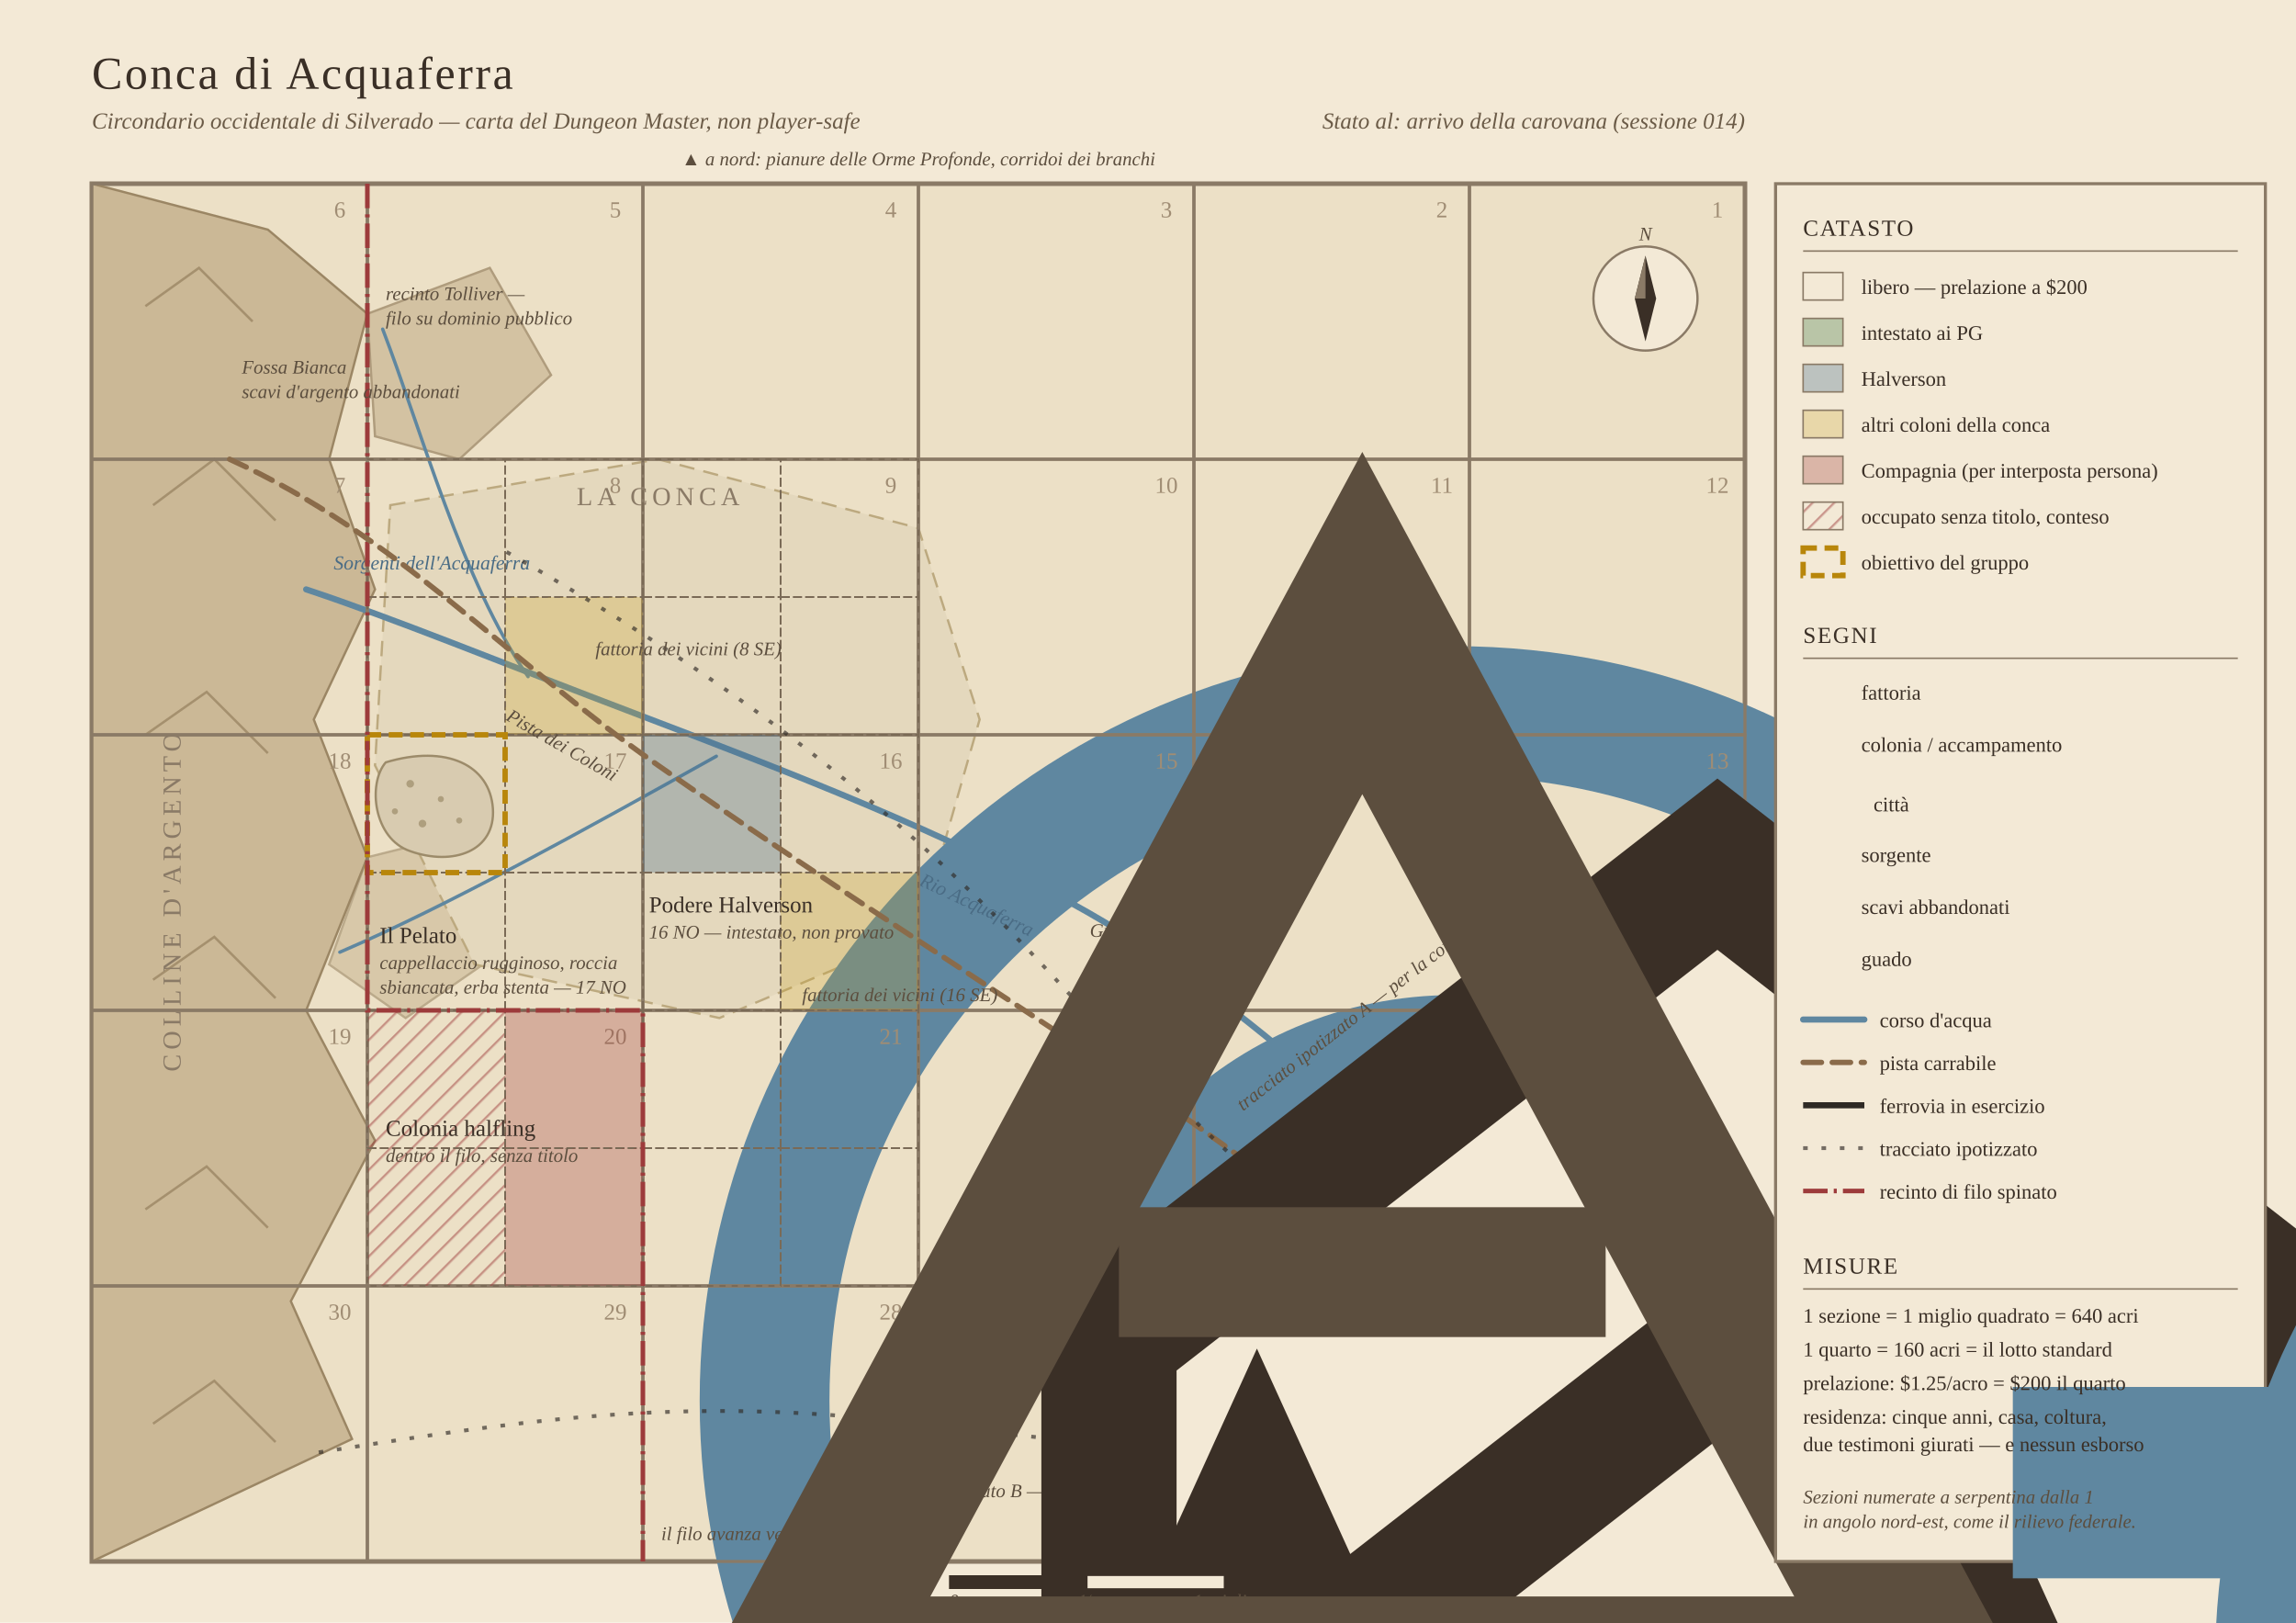
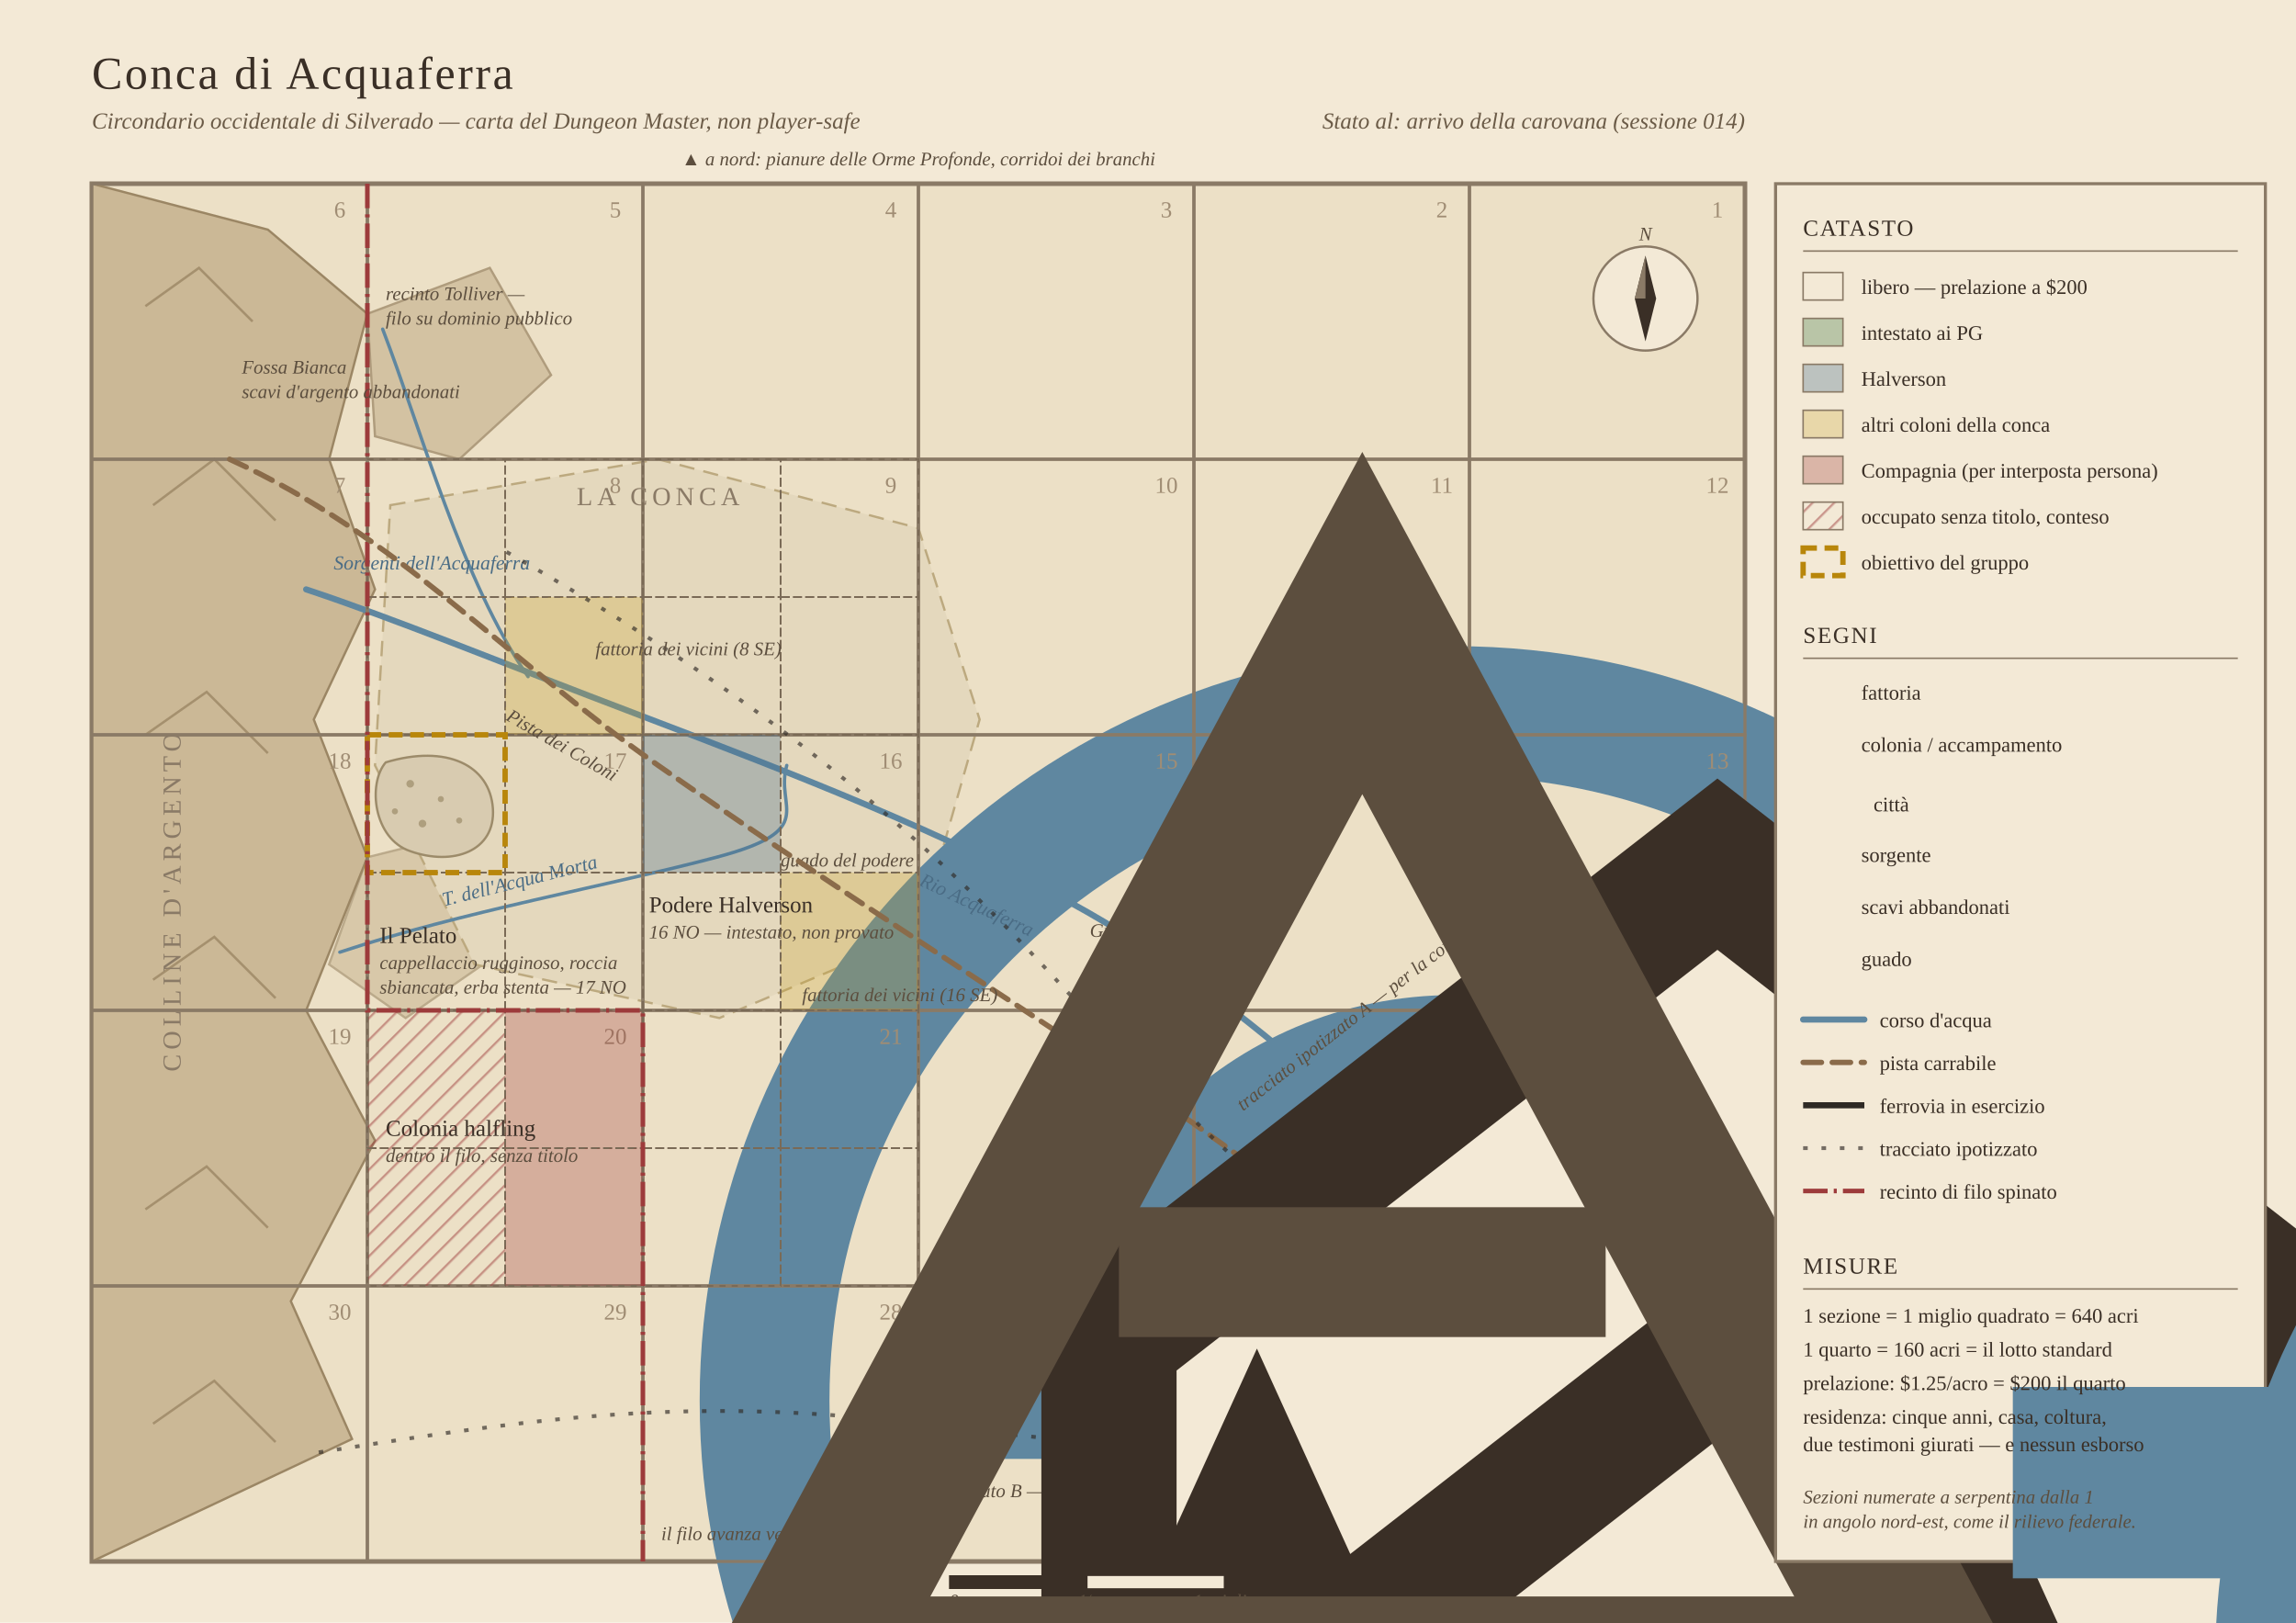
<svg xmlns="http://www.w3.org/2000/svg" width="1500" height="1060" viewBox="0 0 1500 1060" font-family="Georgia, 'Times New Roman', serif">
  <defs>
    <style>
      .pergamena  { fill: #f3e9d6; }
      .inchiostro { fill: #3a2f26; }

      /* ---- griglia catastale ---- */
      .sezione     { fill: none; stroke: #8a7a66; stroke-width: 2; }
      .quarto      { stroke: #7a6a56; stroke-width: 1.2; stroke-dasharray: 4 4; }
      .num-sezione { font-size: 15px; fill: #a08d74; text-anchor: middle; }

      /* ---- proprieta' dei quarti di sezione ---- */
      .libero     { fill: none; }
      .pg         { fill: #5b8c5a; fill-opacity: 0.38; }
      .halverson  { fill: #46708f; fill-opacity: 0.32; }
      .vicini     { fill: #c9a227; fill-opacity: 0.26; }
      .compagnia  { fill: #9d3b3b; fill-opacity: 0.30; }
      .conteso    { fill: url(#tratteggio); }

      /* ---- obiettivo del gruppo ---- */
      .obiettivo { fill: none; stroke: #b8860b; stroke-width: 3.5; stroke-dasharray: 9 5; }

      /* ---- terreno ---- */
      .collina     { fill: #cbb896; stroke: #9b8664; stroke-width: 1.5; }
      .acqua       { fill: none; stroke: #5f87a0; stroke-width: 4; stroke-linecap: round; }
      .acqua-min   { fill: none; stroke: #5f87a0; stroke-width: 2.2; stroke-linecap: round; }
      .conca       { fill: #e4d8bd; stroke: #bca97f; stroke-width: 1.5; stroke-dasharray: 10 6; }
      .pelato      { fill: #d8cbb0; stroke: #9c8b6a; stroke-width: 1.5; }

      /* ---- infrastrutture ---- */
      .pista           { fill: none; stroke: #8a6b4a; stroke-width: 3.5; stroke-dasharray: 12 7; stroke-linecap: round; }
      .ferrovia        { fill: none; stroke: #2f2a25; stroke-width: 4; }
      .ferrovia-tratti { stroke: #2f2a25; stroke-width: 2; }
      .ferrovia-ipotesi{ fill: none; stroke: #2f2a25; stroke-width: 2.5; stroke-dasharray: 3 9; opacity: 0.65; }
      .recinto         { fill: none; stroke: #9d3b3b; stroke-width: 3; stroke-dasharray: 16 4 2 4; }

      /* ---- testo ---- */
      .titolo    { font-size: 30px; fill: #3a2f26; letter-spacing: 1.5px; }
      .sottotit  { font-size: 15px; fill: #6b5b47; font-style: italic; }
      .et-luogo  { font-size: 15px; fill: #3a2f26; }
      .et-piccola{ font-size: 12.5px; fill: #5c4e3e; font-style: italic; }
      .et-acqua  { font-size: 13px; fill: #4a6c85; font-style: italic; }
      .et-regione{ font-size: 17px; fill: #8a7a66; letter-spacing: 3px; }
      .et-legenda{ font-size: 13.5px; fill: #3a2f26; }
      .tit-legenda{ font-size: 15px; fill: #3a2f26; letter-spacing: 1px; }
    </style>
    <pattern id="tratteggio" width="10" height="10" patternTransform="rotate(45)" patternUnits="userSpaceOnUse">
      <line x1="0" y1="0" x2="0" y2="10" stroke="#9d3b3b" stroke-width="3" opacity="0.45" />
    </pattern>
    <symbol id="sym-fattoria" viewBox="-12 -12 24 24" width="26" height="26" overflow="visible">
      <path d="M-9 4 L-9 -2 L0 -9 L9 -2 L9 4 Z" fill="#f3e9d6" stroke="#3a2f26" stroke-width="2" />
      <rect x="-2.5" y="-1" width="5" height="5" fill="#3a2f26" />
    </symbol>
    <symbol id="sym-colonia" viewBox="-12 -12 24 24" width="26" height="26" overflow="visible">
      <path d="M-10 5 L-5 -6 L0 5 Z" fill="#f3e9d6" stroke="#3a2f26" stroke-width="1.8" />
      <path d="M0 5 L5 -6 L10 5 Z" fill="#f3e9d6" stroke="#3a2f26" stroke-width="1.8" />
    </symbol>
    <symbol id="sym-citta" viewBox="-16 -16 32 32" width="30" height="30" overflow="visible">
      <rect x="-12" y="-3" width="9" height="11" fill="#f3e9d6" stroke="#3a2f26" stroke-width="2" />
      <rect x="-1" y="-8" width="9" height="16" fill="#f3e9d6" stroke="#3a2f26" stroke-width="2" />
      <rect x="9" y="0" width="7" height="8" fill="#f3e9d6" stroke="#3a2f26" stroke-width="2" />
    </symbol>
    <symbol id="sym-sorgente" viewBox="-10 -10 20 20" width="22" height="22" overflow="visible">
      <circle cx="0" cy="0" r="5" fill="#5f87a0" />
      <circle cx="0" cy="0" r="8.5" fill="none" stroke="#5f87a0" stroke-width="1.6" />
    </symbol>
    <symbol id="sym-scavo" viewBox="-10 -10 20 20" width="22" height="22" overflow="visible">
      <path d="M-7 6 L0 -7 L7 6 Z" fill="none" stroke="#5c4e3e" stroke-width="2" />
      <line x1="-7" y1="6" x2="7" y2="6" stroke="#5c4e3e" stroke-width="2" />
      <line x1="-3" y1="1" x2="3" y2="1" stroke="#5c4e3e" stroke-width="1.6" />
    </symbol>
    <symbol id="sym-guado" viewBox="-12 -8 24 16" width="26" height="18" overflow="visible">
      <line x1="-10" y1="-3" x2="10" y2="-3" stroke="#5f87a0" stroke-width="2" />
      <line x1="-10" y1="3" x2="10" y2="3" stroke="#5f87a0" stroke-width="2" />
    </symbol>
  </defs>
  <rect x="0" y="0" width="1500" height="1060" class="pergamena" />
  <rect x="60" y="120" width="1080" height="900" fill="#ece0c6" stroke="#8a7a66" stroke-width="3" />
  <text x="60" y="58" class="titolo">Conca di Acquaferra</text>
  <text x="60" y="84" class="sottotit">Circondario occidentale di Silverado — carta del Dungeon Master, non player-safe</text>
  <text id="stato-al" x="1140" y="84" class="sottotit" text-anchor="end">Stato al: arrivo della carovana (sessione 014)</text>
  <g id="rilievo">
    <path class="collina" d="M60 120 L175 150 L240 205 L215 300 L245 385 L205 470 L240 560 L200 660 L245 745 L190 850 L230 940 L60 1020 Z" />
    <path class="collina" d="M240 205 L320 175 L360 245 L300 300 L245 285 Z" opacity="0.75" />
    <path class="collina" d="M240 560 L300 545 L330 620 L265 665 L215 630 Z" opacity="0.6" />
    <g fill="none" stroke="#9b8664" stroke-width="1.6" opacity="0.8">
      <path d="M95 200 L130 175 L165 210" />
      <path d="M100 330 L140 300 L180 340" />
      <path d="M95 480 L135 452 L175 492" />
      <path d="M100 640 L140 612 L180 652" />
      <path d="M95 790 L135 762 L175 802" />
      <path d="M100 930 L140 902 L180 942" />
    </g>
    <text x="118" y="700" class="et-regione" transform="rotate(-90 118 700)">COLLINE D'ARGENTO</text>
    <path class="conca" d="M255 330 L430 300 L600 345 L640 470 L600 610 L470 665 L310 630 L245 500 Z" />
    <text x="430" y="330" class="et-regione" font-size="15px" text-anchor="middle">LA CONCA</text>
  </g>
  <g id="acque">
    <path class="acqua" d="M200 385 C 260 405, 320 430, 420 468 S 620 545, 700 590 C 810 650, 930 760, 1035 885" />
    <path class="acqua-min" d="M250 215 C 275 280, 302 380, 345 442" />
-     <path class="acqua-min" d="M222 622 C 292 592, 382 542, 468 494" />
+     <path class="acqua-min" d="M222 622 C 300 596, 400 578, 468 560 S 506 528, 514 500" />
    <use href="#sym-sorgente" x="200" y="385" />
    <text x="218" y="372" class="et-acqua">Sorgenti dell'Acquaferra</text>
    <text x="600" y="578" class="et-acqua" transform="rotate(25 600 578)">Rio Acquaferra</text>
+     <text x="290" y="592" class="et-acqua" transform="rotate(-14 290 592)">T. dell'Acqua Morta</text>
+     <use href="#sym-guado" x="500" y="548" />
+     <text x="510" y="566" class="et-piccola">guado del podere</text>
    <use href="#sym-guado" x="700" y="590" />
    <text x="712" y="612" class="et-piccola">Guado dei Carri</text>
  </g>
  <g id="griglia">
    <g class="sezione">
      <rect x="60" y="120" width="180" height="180" />
      <rect x="240" y="120" width="180" height="180" />
      <rect x="420" y="120" width="180" height="180" />
      <rect x="600" y="120" width="180" height="180" />
      <rect x="780" y="120" width="180" height="180" />
      <rect x="960" y="120" width="180" height="180" />
      <rect x="60" y="300" width="180" height="180" />
      <rect x="240" y="300" width="180" height="180" />
      <rect x="420" y="300" width="180" height="180" />
      <rect x="600" y="300" width="180" height="180" />
      <rect x="780" y="300" width="180" height="180" />
      <rect x="960" y="300" width="180" height="180" />
      <rect x="60" y="480" width="180" height="180" />
      <rect x="240" y="480" width="180" height="180" />
      <rect x="420" y="480" width="180" height="180" />
      <rect x="600" y="480" width="180" height="180" />
      <rect x="780" y="480" width="180" height="180" />
      <rect x="960" y="480" width="180" height="180" />
      <rect x="60" y="660" width="180" height="180" />
      <rect x="240" y="660" width="180" height="180" />
      <rect x="420" y="660" width="180" height="180" />
      <rect x="600" y="660" width="180" height="180" />
      <rect x="780" y="660" width="180" height="180" />
      <rect x="960" y="660" width="180" height="180" />
      <rect x="60" y="840" width="180" height="180" />
      <rect x="240" y="840" width="180" height="180" />
      <rect x="420" y="840" width="180" height="180" />
      <rect x="600" y="840" width="180" height="180" />
      <rect x="780" y="840" width="180" height="180" />
      <rect x="960" y="840" width="180" height="180" />
    </g>
    <g class="num-sezione">
      <text x="222" y="142">6</text>
      <text x="402" y="142">5</text>
      <text x="582" y="142">4</text>
      <text x="762" y="142">3</text>
      <text x="942" y="142">2</text>
      <text x="1122" y="142">1</text>
      <text x="222" y="322">7</text>
      <text x="402" y="322">8</text>
      <text x="582" y="322">9</text>
      <text x="762" y="322">10</text>
      <text x="942" y="322">11</text>
      <text x="1122" y="322">12</text>
      <text x="222" y="502">18</text>
      <text x="402" y="502">17</text>
      <text x="582" y="502">16</text>
      <text x="762" y="502">15</text>
      <text x="942" y="502">14</text>
      <text x="1122" y="502">13</text>
      <text x="222" y="682">19</text>
      <text x="402" y="682">20</text>
      <text x="582" y="682">21</text>
      <text x="762" y="682">22</text>
      <text x="942" y="682">23</text>
      <text x="1122" y="682">24</text>
      <text x="222" y="862">30</text>
      <text x="402" y="862">29</text>
      <text x="582" y="862">28</text>
      <text x="762" y="862">27</text>
      <text x="942" y="862">26</text>
      <text x="1122" y="862">25</text>
    </g>
  </g>
  <g id="lotti">
    <rect id="q-08-NO" class="quarto libero" x="240" y="300" width="90" height="90" />
    <rect id="q-08-NE" class="quarto libero" x="330" y="300" width="90" height="90" />
    <rect id="q-08-SO" class="quarto libero" x="240" y="390" width="90" height="90" />
    <rect id="q-08-SE" class="quarto vicini" x="330" y="390" width="90" height="90" />
    <rect id="q-09-NO" class="quarto libero" x="420" y="300" width="90" height="90" />
    <rect id="q-09-NE" class="quarto libero" x="510" y="300" width="90" height="90" />
    <rect id="q-09-SO" class="quarto libero" x="420" y="390" width="90" height="90" />
    <rect id="q-09-SE" class="quarto libero" x="510" y="390" width="90" height="90" />
    <rect id="q-17-NO" class="quarto libero" x="240" y="480" width="90" height="90" />
    <rect id="q-17-NE" class="quarto libero" x="330" y="480" width="90" height="90" />
    <rect id="q-17-SO" class="quarto libero" x="240" y="570" width="90" height="90" />
    <rect id="q-17-SE" class="quarto libero" x="330" y="570" width="90" height="90" />
    <rect id="q-16-NO" class="quarto halverson" x="420" y="480" width="90" height="90" />
    <rect id="q-16-NE" class="quarto libero" x="510" y="480" width="90" height="90" />
    <rect id="q-16-SO" class="quarto libero" x="420" y="570" width="90" height="90" />
    <rect id="q-16-SE" class="quarto vicini" x="510" y="570" width="90" height="90" />
    <rect id="q-20-NO" class="quarto conteso" x="240" y="660" width="90" height="90" />
    <rect id="q-20-NE" class="quarto compagnia" x="330" y="660" width="90" height="90" />
    <rect id="q-20-SO" class="quarto conteso" x="240" y="750" width="90" height="90" />
    <rect id="q-20-SE" class="quarto compagnia" x="330" y="750" width="90" height="90" />
    <rect id="q-21-NO" class="quarto libero" x="420" y="660" width="90" height="90" />
    <rect id="q-21-NE" class="quarto libero" x="510" y="660" width="90" height="90" />
    <rect id="q-21-SO" class="quarto libero" x="420" y="750" width="90" height="90" />
    <rect id="q-21-SE" class="quarto libero" x="510" y="750" width="90" height="90" />
  </g>
  <g id="pelato">
    <path class="pelato" d="M252 498 C 292 486, 320 500, 322 528 C 324 556, 296 566, 268 556 C 244 548, 240 512, 252 498 Z" />
    <g fill="#9c8b6a" opacity="0.7">
      <circle cx="268" cy="512" r="2.5" />
      <circle cx="288" cy="522" r="2" />
      <circle cx="276" cy="538" r="2.5" />
      <circle cx="300" cy="536" r="2" />
      <circle cx="258" cy="530" r="2" />
    </g>
    <rect id="obiettivo-pelato" class="obiettivo" x="240" y="480" width="90" height="90" />
    <text x="248" y="616" class="et-luogo">Il Pelato</text>
    <text x="248" y="633" class="et-piccola">cappellaccio rugginoso, roccia</text>
    <text x="248" y="649" class="et-piccola">sbiancata, erba stenta — 17 NO</text>
  </g>
  <g id="recinto-gruppo">
    <path id="recinto" class="recinto" d="M240 120 L240 660 L420 660 L420 1020" />
    <text x="252" y="196" class="et-piccola" fill="#9d3b3b">recinto Tolliver —</text>
    <text x="252" y="212" class="et-piccola" fill="#9d3b3b">filo su dominio pubblico</text>
    <text x="432" y="1006" class="et-piccola" fill="#9d3b3b">il filo avanza verso sud</text>
  </g>
  <g id="vie">
    <path class="pista" d="M150 300 C 260 350, 330 430, 430 500 S 640 640, 760 720 C 860 790, 950 860, 1020 918" />
    <text x="330" y="470" class="et-piccola" transform="rotate(30 330 470)">Pista dei Coloni</text>
    <path class="pista" d="M1050 910 C 1110 880, 1150 862, 1200 848" />
    <g id="ferrovia-gruppo">
      <path class="ferrovia" d="M1140 958 L1060 946" />
      <g class="ferrovia-tratti">
        <line x1="1130" y1="950" x2="1127" y2="968" />
        <line x1="1110" y1="947" x2="1107" y2="965" />
        <line x1="1090" y1="944" x2="1087" y2="962" />
        <line x1="1070" y1="941" x2="1067" y2="959" />
      </g>
      <text x="1132" y="1002" class="et-piccola" text-anchor="end">i binari si fermano qui — il telegrafo li segue</text>
    </g>
    <path id="ferrovia-ipotesi-a" class="ferrovia-ipotesi" d="M1060 946 C 940 880, 800 760, 690 640 S 470 440, 330 360" />
    <path id="ferrovia-ipotesi-b" class="ferrovia-ipotesi" d="M1060 946 C 920 960, 760 950, 600 930 S 330 930, 200 950" />
    <text x="812" y="726" class="et-piccola" transform="rotate(-38 812 726)">tracciato ipotizzato A — per la conca</text>
    <text x="560" y="978" class="et-piccola">tracciato ipotizzato B — a sud, lontano dall'acqua</text>
  </g>
  <g id="insediamenti">
    <use href="#sym-citta" x="1040" y="920" />
    <text x="1040" y="890" class="et-luogo" text-anchor="middle" font-size="19px">SILVERADO</text>
    <text x="1040" y="972" class="et-piccola" text-anchor="middle">capolinea, banca, telegrafo, Casa dei Registri</text>
    <use href="#sym-fattoria" x="465" y="522" />
    <text x="424" y="596" class="et-luogo">Podere Halverson</text>
    <text x="424" y="613" class="et-piccola">16 NO — intestato, non provato</text>
    <use href="#sym-fattoria" x="372" y="432" />
    <text x="389" y="428" class="et-piccola">fattoria dei vicini (8 SE)</text>
    <use href="#sym-fattoria" x="552" y="612" />
    <text x="524" y="654" class="et-piccola">fattoria dei vicini (16 SE)</text>
    <use href="#sym-colonia" x="292" y="712" />
    <text x="252" y="742" class="et-luogo">Colonia halfling</text>
    <text x="252" y="759" class="et-piccola">dentro il filo, senza titolo</text>
    <use href="#sym-scavo" x="140" y="248" />
    <text x="158" y="244" class="et-piccola">Fossa Bianca</text>
    <text x="158" y="260" class="et-piccola">scavi d'argento abbandonati</text>
  </g>
  <g id="margini">
    <text x="600" y="108" class="et-piccola" text-anchor="middle">▲ a nord: pianure delle Orme Profonde, corridoi dei branchi</text>
    <text x="1210" y="844" class="et-piccola">▶ verso il guado e Tre Pali</text>
  </g>
  <g id="bussola" transform="translate(1075, 195)">
    <circle r="34" fill="#f3e9d6" stroke="#8a7a66" stroke-width="1.5" />
    <path d="M0 -28 L7 0 L0 28 L-7 0 Z" fill="#3a2f26" />
    <path d="M0 -28 L-7 0 L0 0 Z" fill="#8a7a66" />
    <text x="0" y="-38" class="et-piccola" text-anchor="middle" font-style="normal">N</text>
  </g>
  <g id="scala" transform="translate(620, 1038)">
    <rect x="0" y="-9" width="90" height="9" fill="#3a2f26" />
    <rect x="90" y="-9" width="90" height="9" fill="#f3e9d6" stroke="#3a2f26" stroke-width="1" />
    <text x="0" y="12" class="et-piccola" font-style="normal">0</text>
    <text x="90" y="12" class="et-piccola" font-style="normal" text-anchor="middle">½</text>
    <text x="180" y="12" class="et-piccola" font-style="normal" text-anchor="middle">1 miglio</text>
  </g>
  <g id="legenda" transform="translate(1160, 120)">
    <rect x="0" y="0" width="320" height="900" fill="#f3e9d6" stroke="#8a7a66" stroke-width="2" />
    <text x="18" y="34" class="tit-legenda">CATASTO</text>
    <line x1="18" y1="44" x2="302" y2="44" stroke="#8a7a66" stroke-width="1" />
    <g transform="translate(18, 58)">
      <rect x="0" y="0" width="26" height="18" class="libero" stroke="#8a7a66" stroke-width="1" />
      <text x="38" y="14" class="et-legenda">libero — prelazione a $200</text>
      <rect x="0" y="30" width="26" height="18" class="pg" stroke="#8a7a66" stroke-width="1" />
      <text x="38" y="44" class="et-legenda">intestato ai PG</text>
      <rect x="0" y="60" width="26" height="18" class="halverson" stroke="#8a7a66" stroke-width="1" />
      <text x="38" y="74" class="et-legenda">Halverson</text>
      <rect x="0" y="90" width="26" height="18" class="vicini" stroke="#8a7a66" stroke-width="1" />
      <text x="38" y="104" class="et-legenda">altri coloni della conca</text>
      <rect x="0" y="120" width="26" height="18" class="compagnia" stroke="#8a7a66" stroke-width="1" />
      <text x="38" y="134" class="et-legenda">Compagnia (per interposta persona)</text>
      <rect x="0" y="150" width="26" height="18" class="conteso" stroke="#8a7a66" stroke-width="1" />
      <text x="38" y="164" class="et-legenda">occupato senza titolo, conteso</text>
      <rect x="0" y="180" width="26" height="18" class="obiettivo" />
      <text x="38" y="194" class="et-legenda">obiettivo del gruppo</text>
    </g>
    <text x="18" y="300" class="tit-legenda">SEGNI</text>
    <line x1="18" y1="310" x2="302" y2="310" stroke="#8a7a66" stroke-width="1" />
    <g transform="translate(30, 332)">
      <use href="#sym-fattoria" x="0" y="0" />
      <text x="26" y="5" class="et-legenda">fattoria</text>
      <use href="#sym-colonia" x="0" y="34" />
      <text x="26" y="39" class="et-legenda">colonia / accampamento</text>
      <use href="#sym-citta" x="4" y="72" />
      <text x="34" y="78" class="et-legenda">città</text>
      <use href="#sym-sorgente" x="0" y="106" />
      <text x="26" y="111" class="et-legenda">sorgente</text>
      <use href="#sym-scavo" x="0" y="140" />
      <text x="26" y="145" class="et-legenda">scavi abbandonati</text>
      <use href="#sym-guado" x="0" y="174" />
      <text x="26" y="179" class="et-legenda">guado</text>
    </g>
    <g transform="translate(18, 546)">
      <line x1="0" y1="0" x2="40" y2="0" class="acqua" />
      <text x="50" y="5" class="et-legenda">corso d'acqua</text>
      <line x1="0" y1="28" x2="40" y2="28" class="pista" />
      <text x="50" y="33" class="et-legenda">pista carrabile</text>
      <line x1="0" y1="56" x2="40" y2="56" class="ferrovia" />
      <text x="50" y="61" class="et-legenda">ferrovia in esercizio</text>
      <line x1="0" y1="84" x2="40" y2="84" class="ferrovia-ipotesi" />
      <text x="50" y="89" class="et-legenda">tracciato ipotizzato</text>
      <line x1="0" y1="112" x2="40" y2="112" class="recinto" />
      <text x="50" y="117" class="et-legenda">recinto di filo spinato</text>
    </g>
    <text x="18" y="712" class="tit-legenda">MISURE</text>
    <line x1="18" y1="722" x2="302" y2="722" stroke="#8a7a66" stroke-width="1" />
    <g transform="translate(18, 744)">
      <text x="0" y="0" class="et-legenda">1 sezione = 1 miglio quadrato = 640 acri</text>
      <text x="0" y="22" class="et-legenda">1 quarto = 160 acri = il lotto standard</text>
      <text x="0" y="44" class="et-legenda">prelazione: $1.25/acro = $200 il quarto</text>
      <text x="0" y="66" class="et-legenda">residenza: cinque anni, casa, coltura,</text>
      <text x="0" y="84" class="et-legenda">due testimoni giurati — e nessun esborso</text>
      <text x="0" y="118" class="et-piccola">Sezioni numerate a serpentina dalla 1</text>
      <text x="0" y="134" class="et-piccola">in angolo nord-est, come il rilievo federale.</text>
    </g>
  </g>
</svg>
